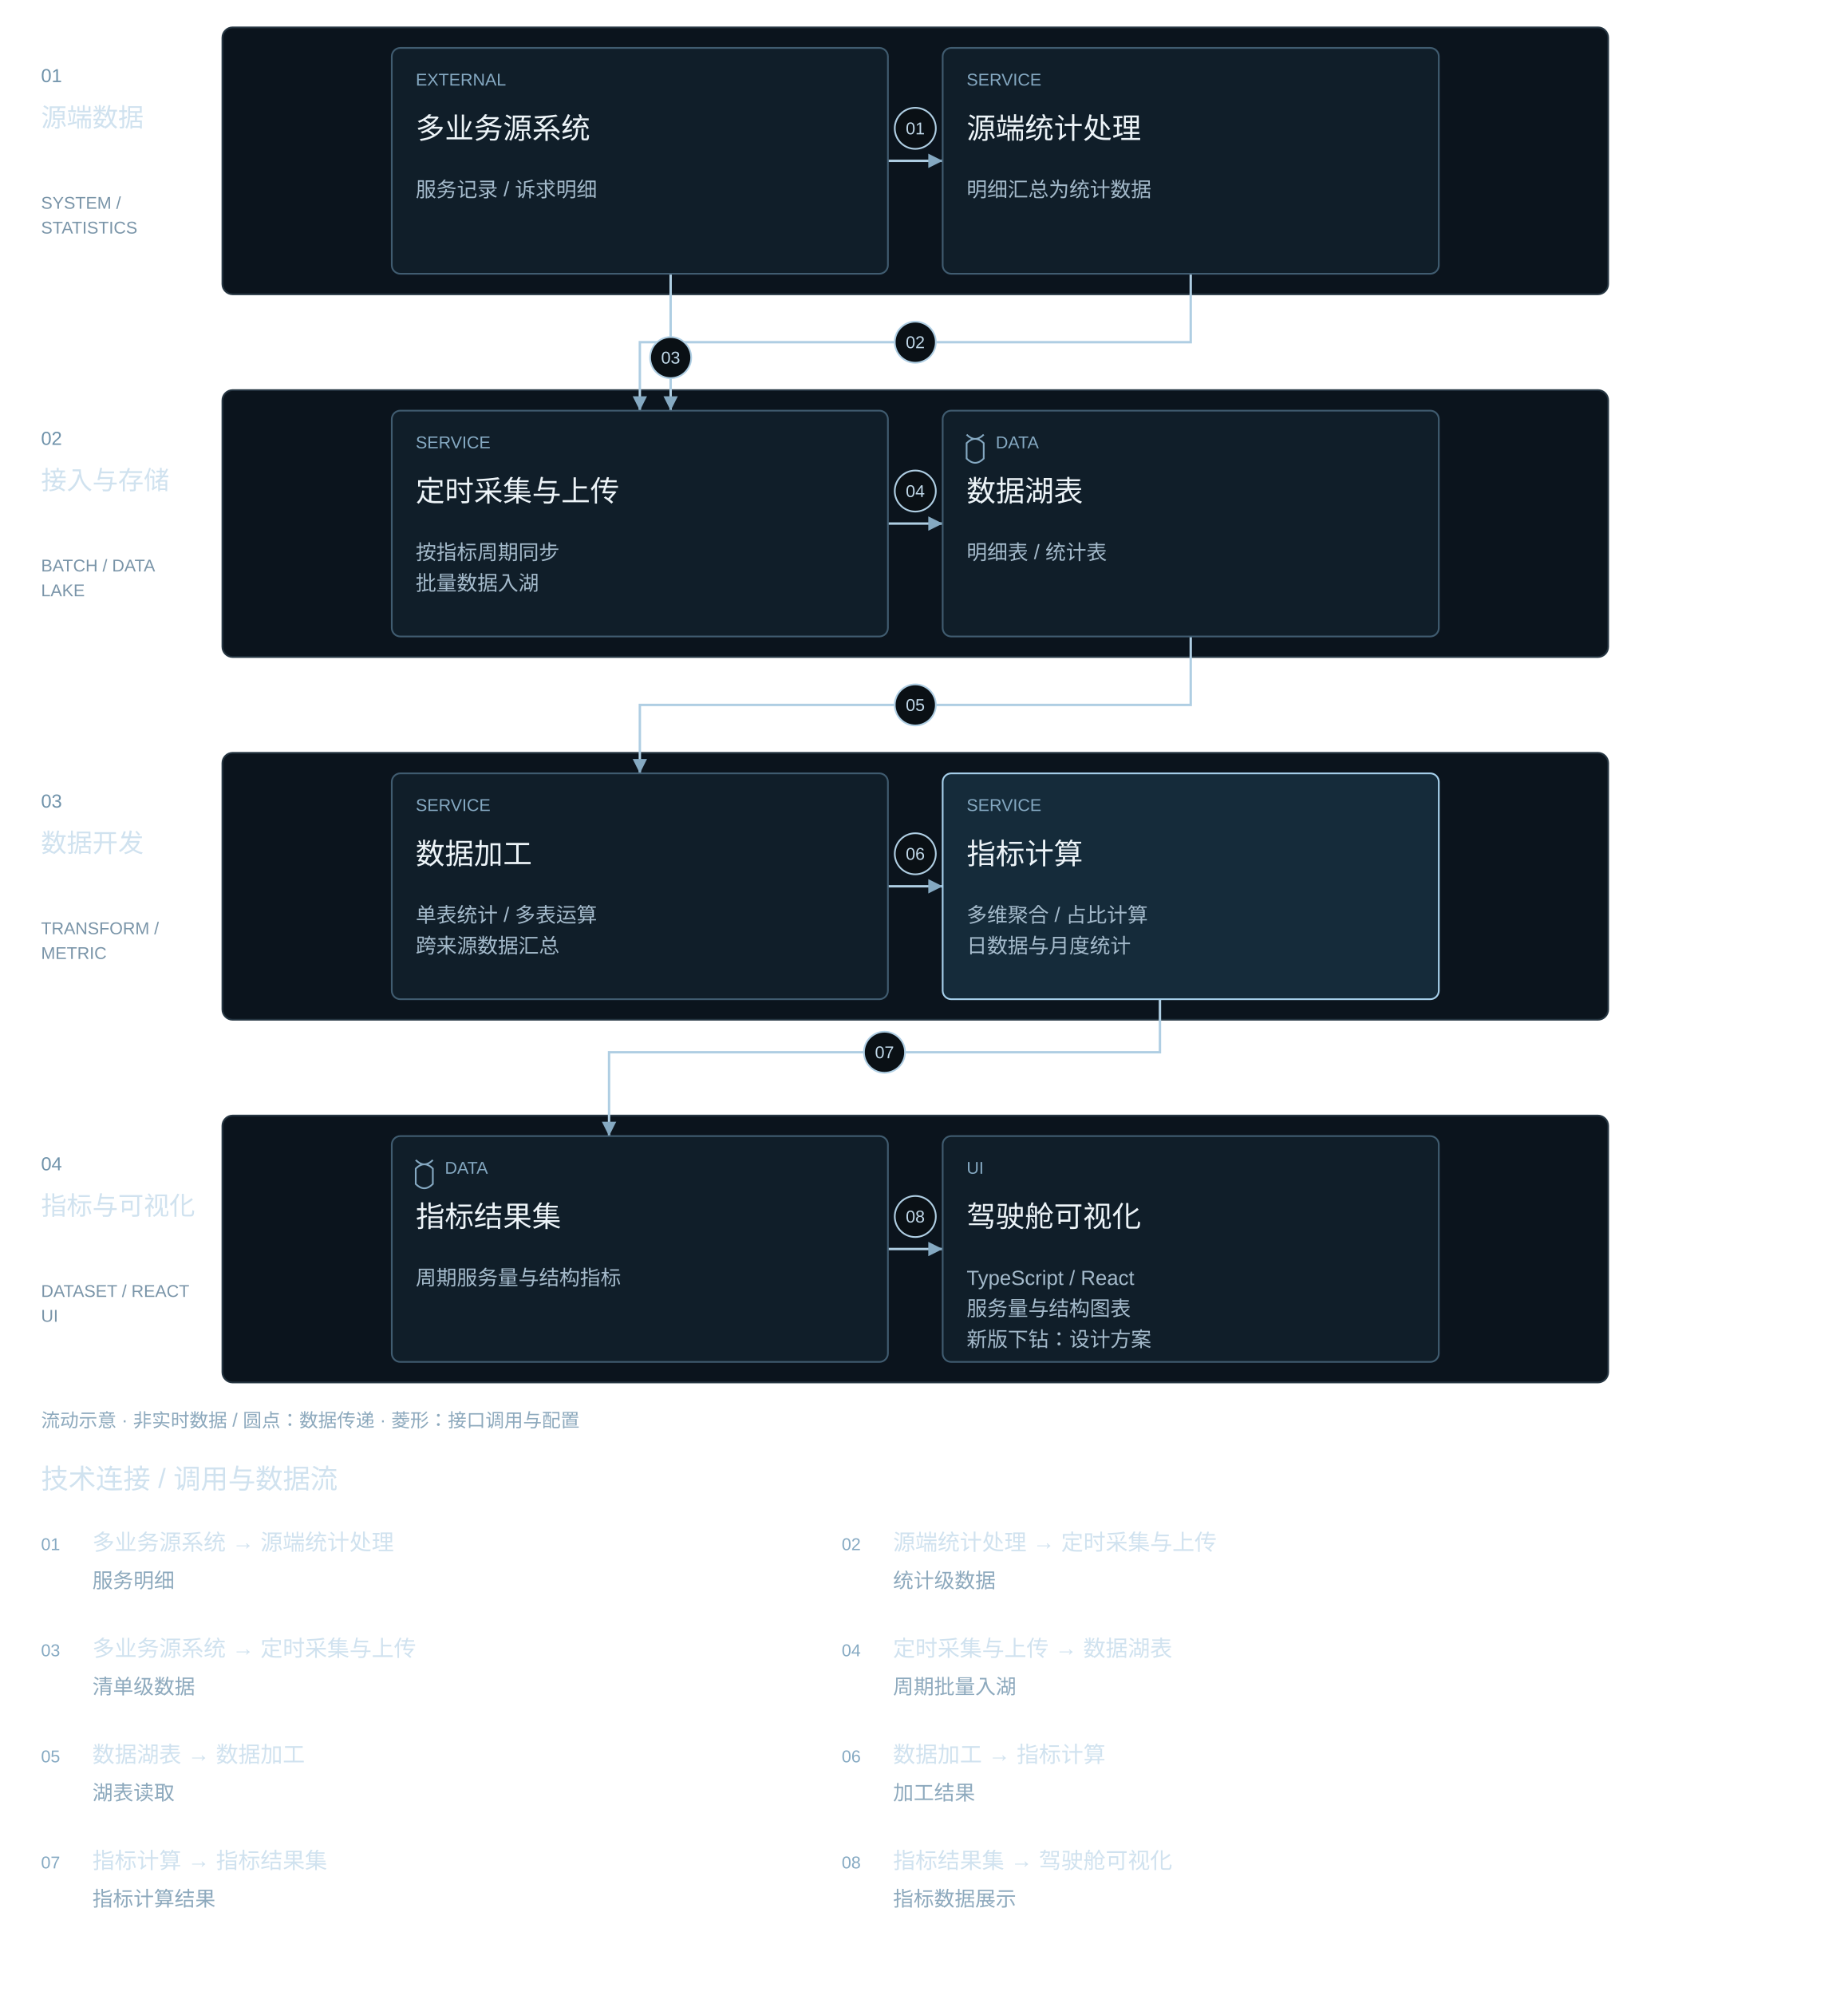
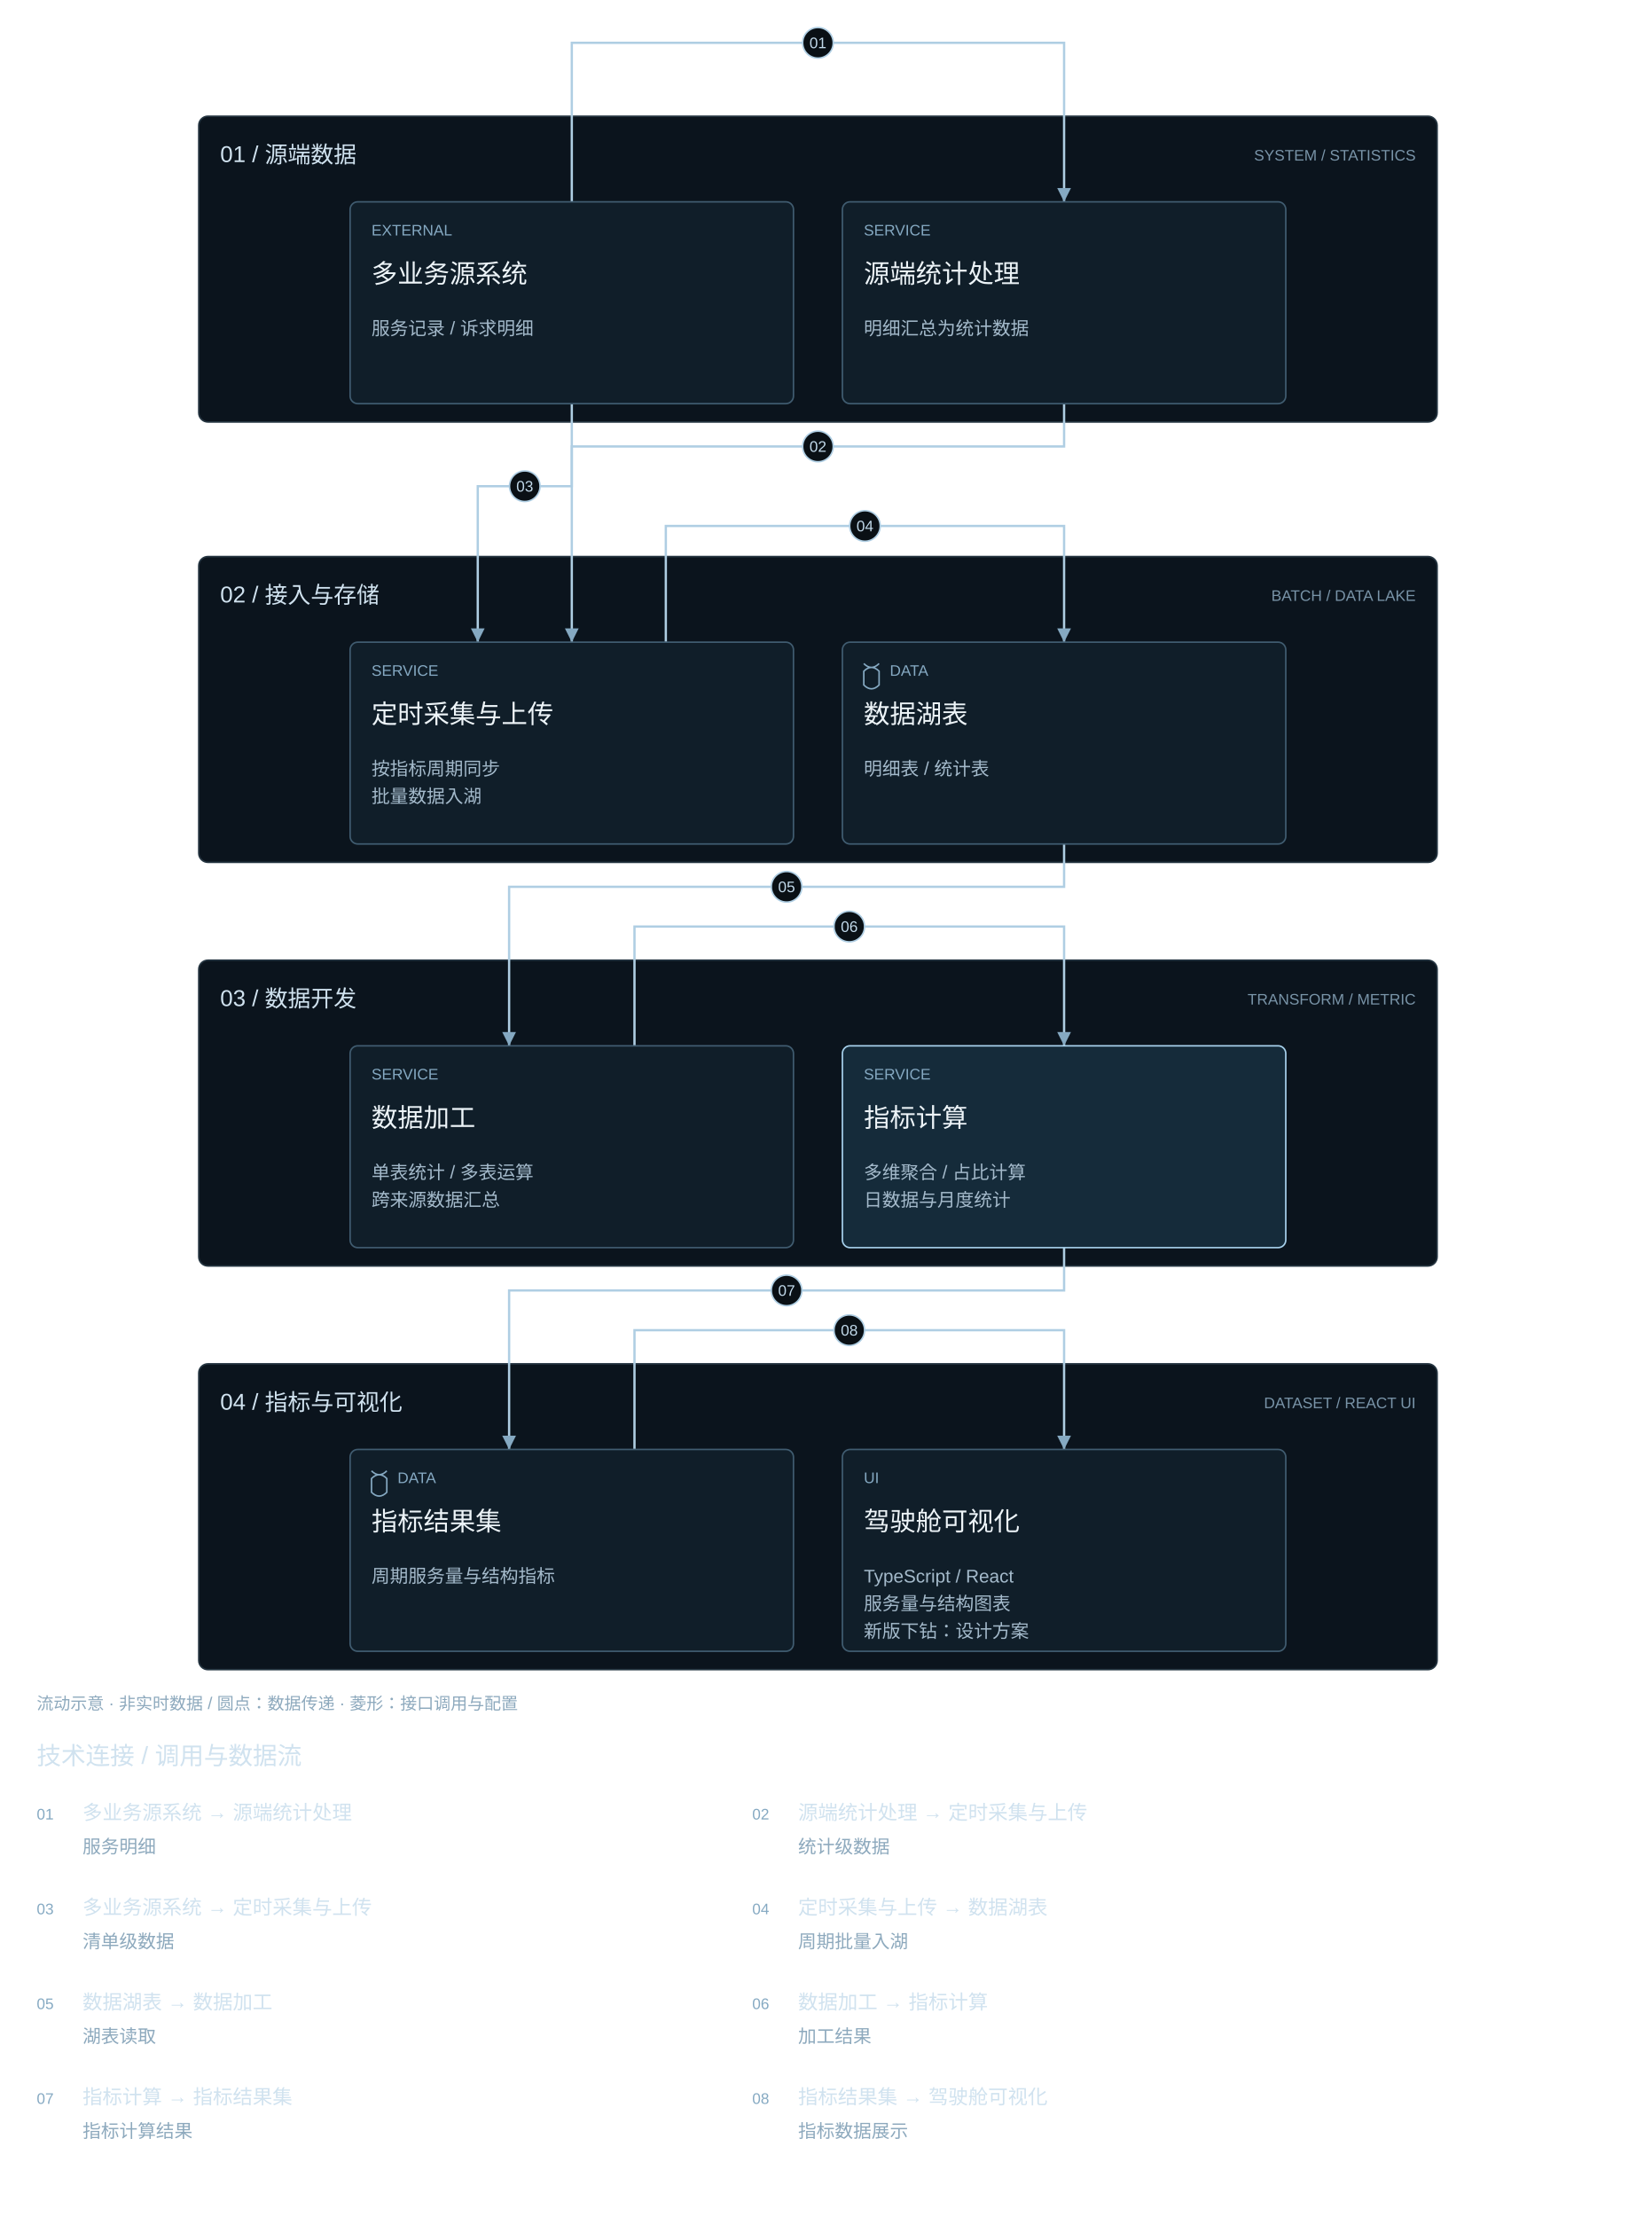
- <svg xmlns="http://www.w3.org/2000/svg" viewBox="0 0 1080 1166" role="img" aria-labelledby="title-in-process-quality-control" aria-describedby="desc-in-process-quality-control" style="font-family:Arial,'PingFang SC','Microsoft YaHei',sans-serif;background:#0a1015">
+ <svg xmlns="http://www.w3.org/2000/svg" viewBox="0 0 1080 1450" role="img" aria-labelledby="title-in-process-quality-control" aria-describedby="desc-in-process-quality-control" style="font-family:Arial,'PingFang SC','Microsoft YaHei',sans-serif;background:#0a1015">
  <style>.architecture-packet{pointer-events:none}svg[data-motion="paused"] .architecture-packet{visibility:hidden}@media(prefers-reduced-motion:reduce){.architecture-packet{display:none}}</style>
  <defs>
    <marker id="arrow-in-process-quality-control" viewBox="0 0 10 10" refX="10" refY="5" markerWidth="6" markerHeight="6" orient="auto-start-reverse">
      <path d="M0 0 L10 5 L0 10" fill="#85a9c2" />
    </marker>
  </defs>
  <g data-layer="sources">
-     <rect x="130" y="16" width="810" height="156" rx="6" fill="#0b141d" stroke="#253541" />
-     <text x="24" y="48" fill="#6f92aa" font-size="11" text-anchor="start">
-       <tspan x="24" dy="0">01</tspan>
-     </text>
-     <text x="24" y="74" fill="#d0e2ef" font-size="15" text-anchor="start">
-       <tspan x="24" dy="0">源端数据</tspan>
-     </text>
-     <text x="24" y="122" fill="#7994a8" font-size="10" text-anchor="start">
-       <tspan x="24" dy="0">SYSTEM /</tspan>
-       <tspan x="24" dy="14.5">STATISTICS</tspan>
+     <rect x="130" y="76" width="810" height="200" rx="6" fill="#0b141d" stroke="#253541" />
+     <text x="144" y="106" fill="#d0e2ef" font-size="15" text-anchor="start">
+       <tspan x="144" dy="0">01 / 源端数据</tspan>
+     </text>
+     <text x="926" y="105" fill="#7994a8" font-size="10" text-anchor="end">
+       <tspan x="926" dy="0">SYSTEM / STATISTICS</tspan>
    </text>
  </g>
  <g data-layer="ingestion">
-     <rect x="130" y="228" width="810" height="156" rx="6" fill="#0b141d" stroke="#253541" />
-     <text x="24" y="260" fill="#6f92aa" font-size="11" text-anchor="start">
-       <tspan x="24" dy="0">02</tspan>
-     </text>
-     <text x="24" y="286" fill="#d0e2ef" font-size="15" text-anchor="start">
-       <tspan x="24" dy="0">接入与存储</tspan>
-     </text>
-     <text x="24" y="334" fill="#7994a8" font-size="10" text-anchor="start">
-       <tspan x="24" dy="0">BATCH / DATA</tspan>
-       <tspan x="24" dy="14.5">LAKE</tspan>
+     <rect x="130" y="364" width="810" height="200" rx="6" fill="#0b141d" stroke="#253541" />
+     <text x="144" y="394" fill="#d0e2ef" font-size="15" text-anchor="start">
+       <tspan x="144" dy="0">02 / 接入与存储</tspan>
+     </text>
+     <text x="926" y="393" fill="#7994a8" font-size="10" text-anchor="end">
+       <tspan x="926" dy="0">BATCH / DATA LAKE</tspan>
    </text>
  </g>
  <g data-layer="compute">
-     <rect x="130" y="440" width="810" height="156" rx="6" fill="#0b141d" stroke="#253541" />
-     <text x="24" y="472" fill="#6f92aa" font-size="11" text-anchor="start">
-       <tspan x="24" dy="0">03</tspan>
-     </text>
-     <text x="24" y="498" fill="#d0e2ef" font-size="15" text-anchor="start">
-       <tspan x="24" dy="0">数据开发</tspan>
-     </text>
-     <text x="24" y="546" fill="#7994a8" font-size="10" text-anchor="start">
-       <tspan x="24" dy="0">TRANSFORM /</tspan>
-       <tspan x="24" dy="14.5">METRIC</tspan>
+     <rect x="130" y="628" width="810" height="200" rx="6" fill="#0b141d" stroke="#253541" />
+     <text x="144" y="658" fill="#d0e2ef" font-size="15" text-anchor="start">
+       <tspan x="144" dy="0">03 / 数据开发</tspan>
+     </text>
+     <text x="926" y="657" fill="#7994a8" font-size="10" text-anchor="end">
+       <tspan x="926" dy="0">TRANSFORM / METRIC</tspan>
    </text>
  </g>
  <g data-layer="output">
-     <rect x="130" y="652" width="810" height="156" rx="6" fill="#0b141d" stroke="#253541" />
-     <text x="24" y="684" fill="#6f92aa" font-size="11" text-anchor="start">
-       <tspan x="24" dy="0">04</tspan>
-     </text>
-     <text x="24" y="710" fill="#d0e2ef" font-size="15" text-anchor="start">
-       <tspan x="24" dy="0">指标与可视化</tspan>
-     </text>
-     <text x="24" y="758" fill="#7994a8" font-size="10" text-anchor="start">
-       <tspan x="24" dy="0">DATASET / REACT</tspan>
-       <tspan x="24" dy="14.5">UI</tspan>
+     <rect x="130" y="892" width="810" height="200" rx="6" fill="#0b141d" stroke="#253541" />
+     <text x="144" y="922" fill="#d0e2ef" font-size="15" text-anchor="start">
+       <tspan x="144" dy="0">04 / 指标与可视化</tspan>
+     </text>
+     <text x="926" y="921" fill="#7994a8" font-size="10" text-anchor="end">
+       <tspan x="926" dy="0">DATASET / REACT UI</tspan>
    </text>
  </g>
  <g data-edge="01" data-kind="flow">
-     <path class="architecture-route" d="M519 94 H551" fill="none" stroke="#afcee3" stroke-width="1.4" marker-end="url(#arrow-in-process-quality-control)" />
-     <g class="architecture-packet packet-flow" data-direction="forward" aria-hidden="true" opacity="0">
-       <circle r="9" fill="#d3f1ff" opacity=".12" />
-       <circle r="5.5" fill="#d3f1ff" opacity=".18" />
-       <circle r="3.3" fill="#d3f1ff" />
-       <animateMotion path="M519 94 H551" keyPoints="0;1;1" keyTimes="0;.82;1" calcMode="linear" dur="2.55s" begin="-0.00s" repeatCount="indefinite" />
-       <animate attributeName="opacity" values="0;1;1;0;0" keyTimes="0;.035;.76;.82;1" calcMode="linear" dur="2.55s" begin="-0.00s" repeatCount="indefinite" />
-     </g>
-     <circle cx="535" cy="75" r="12" fill="#0a1015" stroke="#afcee3" />
-     <text x="535" y="78.5" fill="#c1d9ea" font-size="10" text-anchor="middle">
+     <path class="architecture-route" d="M374 132 V28 H696 V132" fill="none" stroke="#afcee3" stroke-width="1.5" marker-end="url(#arrow-in-process-quality-control)" />
+     <g class="architecture-packet packet-flow" data-direction="forward" data-distance="530" data-speed="100" aria-hidden="true" opacity="0">
+       <circle r="7" fill="#d3f1ff" opacity=".1" />
+       <circle r="4.5" fill="#d3f1ff" opacity=".16" />
+       <circle r="3" fill="#d3f1ff" />
+       <animateMotion path="M374 132 V28 H696 V132" keyPoints="0;1" keyTimes="0;1" calcMode="linear" dur="5.3s" begin="-0s" repeatCount="indefinite" />
+       <animate attributeName="opacity" values="0;1;1;0" keyTimes="0;.03;.97;1" calcMode="linear" dur="5.3s" begin="-0s" repeatCount="indefinite" />
+     </g>
+     <circle cx="535" cy="28" r="10" fill="#0a1015" stroke="#afcee3" />
+     <text x="535" y="31.5" fill="#c1d9ea" font-size="10" text-anchor="middle">
      <tspan x="535" dy="0">01</tspan>
    </text>
  </g>
  <g data-edge="02" data-kind="flow">
-     <path class="architecture-route" d="M696 160 V200 H374 V240" fill="none" stroke="#afcee3" stroke-width="1.4" marker-end="url(#arrow-in-process-quality-control)" />
-     <g class="architecture-packet packet-flow" data-direction="forward" aria-hidden="true" opacity="0">
-       <circle r="9" fill="#d3f1ff" opacity=".12" />
-       <circle r="5.5" fill="#d3f1ff" opacity=".18" />
-       <circle r="3.3" fill="#d3f1ff" />
-       <animateMotion path="M696 160 V200 H374 V240" keyPoints="0;1;1" keyTimes="0;.82;1" calcMode="linear" dur="3.87s" begin="-0.43s" repeatCount="indefinite" />
-       <animate attributeName="opacity" values="0;1;1;0;0" keyTimes="0;.035;.76;.82;1" calcMode="linear" dur="3.87s" begin="-0.43s" repeatCount="indefinite" />
-     </g>
-     <circle cx="535" cy="200" r="12" fill="#0a1015" stroke="#afcee3" />
-     <text x="535" y="203.5" fill="#c1d9ea" font-size="10" text-anchor="middle">
+     <path class="architecture-route" d="M696 264 V292 H374 V420" fill="none" stroke="#afcee3" stroke-width="1.5" marker-end="url(#arrow-in-process-quality-control)" />
+     <g class="architecture-packet packet-flow" data-direction="forward" data-distance="478" data-speed="100" aria-hidden="true" opacity="0">
+       <circle r="7" fill="#d3f1ff" opacity=".1" />
+       <circle r="4.5" fill="#d3f1ff" opacity=".16" />
+       <circle r="3" fill="#d3f1ff" />
+       <animateMotion path="M696 264 V292 H374 V420" keyPoints="0;1" keyTimes="0;1" calcMode="linear" dur="4.78s" begin="-1.826s" repeatCount="indefinite" />
+       <animate attributeName="opacity" values="0;1;1;0" keyTimes="0;.03;.97;1" calcMode="linear" dur="4.78s" begin="-1.826s" repeatCount="indefinite" />
+     </g>
+     <circle cx="535" cy="292" r="10" fill="#0a1015" stroke="#afcee3" />
+     <text x="535" y="295.5" fill="#c1d9ea" font-size="10" text-anchor="middle">
      <tspan x="535" dy="0">02</tspan>
    </text>
  </g>
  <g data-edge="03" data-kind="flow">
-     <path class="architecture-route" d="M392 160 V209 H392 V240" fill="none" stroke="#afcee3" stroke-width="1.4" marker-end="url(#arrow-in-process-quality-control)" />
-     <g class="architecture-packet packet-flow" data-direction="forward" aria-hidden="true" opacity="0">
-       <circle r="9" fill="#d3f1ff" opacity=".12" />
-       <circle r="5.5" fill="#d3f1ff" opacity=".18" />
-       <circle r="3.3" fill="#d3f1ff" />
-       <animateMotion path="M392 160 V209 H392 V240" keyPoints="0;1;1" keyTimes="0;.82;1" calcMode="linear" dur="2.55s" begin="-0.86s" repeatCount="indefinite" />
-       <animate attributeName="opacity" values="0;1;1;0;0" keyTimes="0;.035;.76;.82;1" calcMode="linear" dur="2.55s" begin="-0.86s" repeatCount="indefinite" />
-     </g>
-     <circle cx="392" cy="209" r="12" fill="#0a1015" stroke="#afcee3" />
-     <text x="392" y="212.5" fill="#c1d9ea" font-size="10" text-anchor="middle">
-       <tspan x="392" dy="0">03</tspan>
+     <path class="architecture-route" d="M374 264 V318 H312.5 V420" fill="none" stroke="#afcee3" stroke-width="1.5" marker-end="url(#arrow-in-process-quality-control)" />
+     <g class="architecture-packet packet-flow" data-direction="forward" data-distance="217.5" data-speed="100" aria-hidden="true" opacity="0">
+       <circle r="7" fill="#d3f1ff" opacity=".1" />
+       <circle r="4.5" fill="#d3f1ff" opacity=".16" />
+       <circle r="3" fill="#d3f1ff" />
+       <animateMotion path="M374 264 V318 H312.5 V420" keyPoints="0;1" keyTimes="0;1" calcMode="linear" dur="2.175s" begin="-1.662s" repeatCount="indefinite" />
+       <animate attributeName="opacity" values="0;1;1;0" keyTimes="0;.03;.97;1" calcMode="linear" dur="2.175s" begin="-1.662s" repeatCount="indefinite" />
+     </g>
+     <circle cx="343.25" cy="318" r="10" fill="#0a1015" stroke="#afcee3" />
+     <text x="343.25" y="321.5" fill="#c1d9ea" font-size="10" text-anchor="middle">
+       <tspan x="343.25" dy="0">03</tspan>
    </text>
  </g>
  <g data-edge="04" data-kind="flow">
-     <path class="architecture-route" d="M519 306 H551" fill="none" stroke="#afcee3" stroke-width="1.4" marker-end="url(#arrow-in-process-quality-control)" />
-     <g class="architecture-packet packet-flow" data-direction="forward" aria-hidden="true" opacity="0">
-       <circle r="9" fill="#d3f1ff" opacity=".12" />
-       <circle r="5.5" fill="#d3f1ff" opacity=".18" />
-       <circle r="3.3" fill="#d3f1ff" />
-       <animateMotion path="M519 306 H551" keyPoints="0;1;1" keyTimes="0;.82;1" calcMode="linear" dur="2.55s" begin="-1.29s" repeatCount="indefinite" />
-       <animate attributeName="opacity" values="0;1;1;0;0" keyTimes="0;.035;.76;.82;1" calcMode="linear" dur="2.55s" begin="-1.29s" repeatCount="indefinite" />
-     </g>
-     <circle cx="535" cy="287" r="12" fill="#0a1015" stroke="#afcee3" />
-     <text x="535" y="290.5" fill="#c1d9ea" font-size="10" text-anchor="middle">
-       <tspan x="535" dy="0">04</tspan>
+     <path class="architecture-route" d="M435.5 420 V344 H696 V420" fill="none" stroke="#afcee3" stroke-width="1.5" marker-end="url(#arrow-in-process-quality-control)" />
+     <g class="architecture-packet packet-flow" data-direction="forward" data-distance="412.5" data-speed="100" aria-hidden="true" opacity="0">
+       <circle r="7" fill="#d3f1ff" opacity=".1" />
+       <circle r="4.5" fill="#d3f1ff" opacity=".16" />
+       <circle r="3" fill="#d3f1ff" />
+       <animateMotion path="M435.5 420 V344 H696 V420" keyPoints="0;1" keyTimes="0;1" calcMode="linear" dur="4.125s" begin="-0.602s" repeatCount="indefinite" />
+       <animate attributeName="opacity" values="0;1;1;0" keyTimes="0;.03;.97;1" calcMode="linear" dur="4.125s" begin="-0.602s" repeatCount="indefinite" />
+     </g>
+     <circle cx="565.75" cy="344" r="10" fill="#0a1015" stroke="#afcee3" />
+     <text x="565.75" y="347.5" fill="#c1d9ea" font-size="10" text-anchor="middle">
+       <tspan x="565.75" dy="0">04</tspan>
    </text>
  </g>
  <g data-edge="05" data-kind="flow">
-     <path class="architecture-route" d="M696 372 V412 H374 V452" fill="none" stroke="#afcee3" stroke-width="1.4" marker-end="url(#arrow-in-process-quality-control)" />
-     <g class="architecture-packet packet-flow" data-direction="forward" aria-hidden="true" opacity="0">
-       <circle r="9" fill="#d3f1ff" opacity=".12" />
-       <circle r="5.5" fill="#d3f1ff" opacity=".18" />
-       <circle r="3.3" fill="#d3f1ff" />
-       <animateMotion path="M696 372 V412 H374 V452" keyPoints="0;1;1" keyTimes="0;.82;1" calcMode="linear" dur="3.87s" begin="-1.72s" repeatCount="indefinite" />
-       <animate attributeName="opacity" values="0;1;1;0;0" keyTimes="0;.035;.76;.82;1" calcMode="linear" dur="3.87s" begin="-1.72s" repeatCount="indefinite" />
-     </g>
-     <circle cx="535" cy="412" r="12" fill="#0a1015" stroke="#afcee3" />
-     <text x="535" y="415.5" fill="#c1d9ea" font-size="10" text-anchor="middle">
-       <tspan x="535" dy="0">05</tspan>
+     <path class="architecture-route" d="M696 552 V580 H333 V684" fill="none" stroke="#afcee3" stroke-width="1.5" marker-end="url(#arrow-in-process-quality-control)" />
+     <g class="architecture-packet packet-flow" data-direction="forward" data-distance="495" data-speed="100" aria-hidden="true" opacity="0">
+       <circle r="7" fill="#d3f1ff" opacity=".1" />
+       <circle r="4.5" fill="#d3f1ff" opacity=".16" />
+       <circle r="3" fill="#d3f1ff" />
+       <animateMotion path="M696 552 V580 H333 V684" keyPoints="0;1" keyTimes="0;1" calcMode="linear" dur="4.95s" begin="-2.613s" repeatCount="indefinite" />
+       <animate attributeName="opacity" values="0;1;1;0" keyTimes="0;.03;.97;1" calcMode="linear" dur="4.95s" begin="-2.613s" repeatCount="indefinite" />
+     </g>
+     <circle cx="514.5" cy="580" r="10" fill="#0a1015" stroke="#afcee3" />
+     <text x="514.5" y="583.5" fill="#c1d9ea" font-size="10" text-anchor="middle">
+       <tspan x="514.5" dy="0">05</tspan>
    </text>
  </g>
  <g data-edge="06" data-kind="flow">
-     <path class="architecture-route" d="M519 518 H551" fill="none" stroke="#afcee3" stroke-width="1.4" marker-end="url(#arrow-in-process-quality-control)" />
-     <g class="architecture-packet packet-flow" data-direction="forward" aria-hidden="true" opacity="0">
-       <circle r="9" fill="#d3f1ff" opacity=".12" />
-       <circle r="5.5" fill="#d3f1ff" opacity=".18" />
-       <circle r="3.3" fill="#d3f1ff" />
-       <animateMotion path="M519 518 H551" keyPoints="0;1;1" keyTimes="0;.82;1" calcMode="linear" dur="2.55s" begin="-2.15s" repeatCount="indefinite" />
-       <animate attributeName="opacity" values="0;1;1;0;0" keyTimes="0;.035;.76;.82;1" calcMode="linear" dur="2.55s" begin="-2.15s" repeatCount="indefinite" />
-     </g>
-     <circle cx="535" cy="499" r="12" fill="#0a1015" stroke="#afcee3" />
-     <text x="535" y="502.5" fill="#c1d9ea" font-size="10" text-anchor="middle">
-       <tspan x="535" dy="0">06</tspan>
+     <path class="architecture-route" d="M415 684 V606 H696 V684" fill="none" stroke="#afcee3" stroke-width="1.5" marker-end="url(#arrow-in-process-quality-control)" />
+     <g class="architecture-packet packet-flow" data-direction="forward" data-distance="437" data-speed="100" aria-hidden="true" opacity="0">
+       <circle r="7" fill="#d3f1ff" opacity=".1" />
+       <circle r="4.5" fill="#d3f1ff" opacity=".16" />
+       <circle r="3" fill="#d3f1ff" />
+       <animateMotion path="M415 684 V606 H696 V684" keyPoints="0;1" keyTimes="0;1" calcMode="linear" dur="4.37s" begin="-3.976s" repeatCount="indefinite" />
+       <animate attributeName="opacity" values="0;1;1;0" keyTimes="0;.03;.97;1" calcMode="linear" dur="4.37s" begin="-3.976s" repeatCount="indefinite" />
+     </g>
+     <circle cx="555.5" cy="606" r="10" fill="#0a1015" stroke="#afcee3" />
+     <text x="555.5" y="609.5" fill="#c1d9ea" font-size="10" text-anchor="middle">
+       <tspan x="555.5" dy="0">06</tspan>
    </text>
  </g>
  <g data-edge="07" data-kind="flow">
-     <path class="architecture-route" d="M678 584 V615 H356 V664" fill="none" stroke="#afcee3" stroke-width="1.4" marker-end="url(#arrow-in-process-quality-control)" />
-     <g class="architecture-packet packet-flow" data-direction="forward" aria-hidden="true" opacity="0">
-       <circle r="9" fill="#d3f1ff" opacity=".12" />
-       <circle r="5.5" fill="#d3f1ff" opacity=".18" />
-       <circle r="3.3" fill="#d3f1ff" />
-       <animateMotion path="M678 584 V615 H356 V664" keyPoints="0;1;1" keyTimes="0;.82;1" calcMode="linear" dur="3.87s" begin="-2.58s" repeatCount="indefinite" />
-       <animate attributeName="opacity" values="0;1;1;0;0" keyTimes="0;.035;.76;.82;1" calcMode="linear" dur="3.87s" begin="-2.58s" repeatCount="indefinite" />
-     </g>
-     <circle cx="517" cy="615" r="12" fill="#0a1015" stroke="#afcee3" />
-     <text x="517" y="618.5" fill="#c1d9ea" font-size="10" text-anchor="middle">
-       <tspan x="517" dy="0">07</tspan>
+     <path class="architecture-route" d="M696 816 V844 H333 V948" fill="none" stroke="#afcee3" stroke-width="1.5" marker-end="url(#arrow-in-process-quality-control)" />
+     <g class="architecture-packet packet-flow" data-direction="forward" data-distance="495" data-speed="100" aria-hidden="true" opacity="0">
+       <circle r="7" fill="#d3f1ff" opacity=".1" />
+       <circle r="4.5" fill="#d3f1ff" opacity=".16" />
+       <circle r="3" fill="#d3f1ff" />
+       <animateMotion path="M696 816 V844 H333 V948" keyPoints="0;1" keyTimes="0;1" calcMode="linear" dur="4.95s" begin="-1.444s" repeatCount="indefinite" />
+       <animate attributeName="opacity" values="0;1;1;0" keyTimes="0;.03;.97;1" calcMode="linear" dur="4.95s" begin="-1.444s" repeatCount="indefinite" />
+     </g>
+     <circle cx="514.5" cy="844" r="10" fill="#0a1015" stroke="#afcee3" />
+     <text x="514.5" y="847.5" fill="#c1d9ea" font-size="10" text-anchor="middle">
+       <tspan x="514.5" dy="0">07</tspan>
    </text>
  </g>
  <g data-edge="08" data-kind="flow">
-     <path class="architecture-route" d="M519 730 H551" fill="none" stroke="#afcee3" stroke-width="1.4" marker-end="url(#arrow-in-process-quality-control)" />
-     <g class="architecture-packet packet-flow" data-direction="forward" aria-hidden="true" opacity="0">
-       <circle r="9" fill="#d3f1ff" opacity=".12" />
-       <circle r="5.5" fill="#d3f1ff" opacity=".18" />
-       <circle r="3.3" fill="#d3f1ff" />
-       <animateMotion path="M519 730 H551" keyPoints="0;1;1" keyTimes="0;.82;1" calcMode="linear" dur="2.55s" begin="-0.46s" repeatCount="indefinite" />
-       <animate attributeName="opacity" values="0;1;1;0;0" keyTimes="0;.035;.76;.82;1" calcMode="linear" dur="2.55s" begin="-0.46s" repeatCount="indefinite" />
-     </g>
-     <circle cx="535" cy="711" r="12" fill="#0a1015" stroke="#afcee3" />
-     <text x="535" y="714.5" fill="#c1d9ea" font-size="10" text-anchor="middle">
-       <tspan x="535" dy="0">08</tspan>
+     <path class="architecture-route" d="M415 948 V870 H696 V948" fill="none" stroke="#afcee3" stroke-width="1.5" marker-end="url(#arrow-in-process-quality-control)" />
+     <g class="architecture-packet packet-flow" data-direction="forward" data-distance="437" data-speed="100" aria-hidden="true" opacity="0">
+       <circle r="7" fill="#d3f1ff" opacity=".1" />
+       <circle r="4.5" fill="#d3f1ff" opacity=".16" />
+       <circle r="3" fill="#d3f1ff" />
+       <animateMotion path="M415 948 V870 H696 V948" keyPoints="0;1" keyTimes="0;1" calcMode="linear" dur="4.37s" begin="-2.944s" repeatCount="indefinite" />
+       <animate attributeName="opacity" values="0;1;1;0" keyTimes="0;.03;.97;1" calcMode="linear" dur="4.37s" begin="-2.944s" repeatCount="indefinite" />
+     </g>
+     <circle cx="555.5" cy="870" r="10" fill="#0a1015" stroke="#afcee3" />
+     <text x="555.5" y="873.5" fill="#c1d9ea" font-size="10" text-anchor="middle">
+       <tspan x="555.5" dy="0">08</tspan>
    </text>
  </g>
  <g data-node="sources">
-     <rect x="229" y="28" width="290" height="132" rx="5" fill="#101e29" stroke="#405c70" />
-     <text x="243" y="50" fill="#85a9c2" font-size="10" text-anchor="start">
+     <rect x="229" y="132" width="290" height="132" rx="5" fill="#101e29" stroke="#405c70" />
+     <text x="243" y="154" fill="#85a9c2" font-size="10" text-anchor="start">
      <tspan x="243" dy="0">EXTERNAL</tspan>
    </text>
-     <text x="243" y="81" fill="#edf4f8" font-size="17" text-anchor="start">
+     <text x="243" y="185" fill="#edf4f8" font-size="17" text-anchor="start">
      <tspan x="243" dy="0">多业务源系统</tspan>
    </text>
-     <text x="243" y="115" fill="#a4bacb" font-size="12" text-anchor="start">
+     <text x="243" y="219" fill="#a4bacb" font-size="12" text-anchor="start">
      <tspan x="243" dy="0">服务记录 / 诉求明细</tspan>
    </text>
  </g>
  <g data-node="statistics">
-     <rect x="551" y="28" width="290" height="132" rx="5" fill="#101e29" stroke="#405c70" />
-     <text x="565" y="50" fill="#85a9c2" font-size="10" text-anchor="start">
+     <rect x="551" y="132" width="290" height="132" rx="5" fill="#101e29" stroke="#405c70" />
+     <text x="565" y="154" fill="#85a9c2" font-size="10" text-anchor="start">
      <tspan x="565" dy="0">SERVICE</tspan>
    </text>
-     <text x="565" y="81" fill="#edf4f8" font-size="17" text-anchor="start">
+     <text x="565" y="185" fill="#edf4f8" font-size="17" text-anchor="start">
      <tspan x="565" dy="0">源端统计处理</tspan>
    </text>
-     <text x="565" y="115" fill="#a4bacb" font-size="12" text-anchor="start">
+     <text x="565" y="219" fill="#a4bacb" font-size="12" text-anchor="start">
      <tspan x="565" dy="0">明细汇总为统计数据</tspan>
    </text>
  </g>
  <g data-node="batch">
-     <rect x="229" y="240" width="290" height="132" rx="5" fill="#101e29" stroke="#405c70" />
-     <text x="243" y="262" fill="#85a9c2" font-size="10" text-anchor="start">
+     <rect x="229" y="420" width="290" height="132" rx="5" fill="#101e29" stroke="#405c70" />
+     <text x="243" y="442" fill="#85a9c2" font-size="10" text-anchor="start">
      <tspan x="243" dy="0">SERVICE</tspan>
    </text>
-     <text x="243" y="293" fill="#edf4f8" font-size="17" text-anchor="start">
+     <text x="243" y="473" fill="#edf4f8" font-size="17" text-anchor="start">
      <tspan x="243" dy="0">定时采集与上传</tspan>
    </text>
-     <text x="243" y="327" fill="#a4bacb" font-size="12" text-anchor="start">
+     <text x="243" y="507" fill="#a4bacb" font-size="12" text-anchor="start">
      <tspan x="243" dy="0">按指标周期同步</tspan>
      <tspan x="243" dy="18">批量数据入湖</tspan>
    </text>
  </g>
  <g data-node="lake">
-     <rect x="551" y="240" width="290" height="132" rx="5" fill="#101e29" stroke="#405c70" />
-     <path d="M565 259 q5 -5 10 0 v9 q-5 5 -10 0 z m0 -5 q5 5 10 0" fill="none" stroke="#85a9c2" />
-     <text x="582" y="262" fill="#85a9c2" font-size="10" text-anchor="start">
+     <rect x="551" y="420" width="290" height="132" rx="5" fill="#101e29" stroke="#405c70" />
+     <path d="M565 439 q5 -5 10 0 v9 q-5 5 -10 0 z m0 -5 q5 5 10 0" fill="none" stroke="#85a9c2" />
+     <text x="582" y="442" fill="#85a9c2" font-size="10" text-anchor="start">
      <tspan x="582" dy="0">DATA</tspan>
    </text>
-     <text x="565" y="293" fill="#edf4f8" font-size="17" text-anchor="start">
+     <text x="565" y="473" fill="#edf4f8" font-size="17" text-anchor="start">
      <tspan x="565" dy="0">数据湖表</tspan>
    </text>
-     <text x="565" y="327" fill="#a4bacb" font-size="12" text-anchor="start">
+     <text x="565" y="507" fill="#a4bacb" font-size="12" text-anchor="start">
      <tspan x="565" dy="0">明细表 / 统计表</tspan>
    </text>
  </g>
  <g data-node="transform">
-     <rect x="229" y="452" width="290" height="132" rx="5" fill="#101e29" stroke="#405c70" />
-     <text x="243" y="474" fill="#85a9c2" font-size="10" text-anchor="start">
+     <rect x="229" y="684" width="290" height="132" rx="5" fill="#101e29" stroke="#405c70" />
+     <text x="243" y="706" fill="#85a9c2" font-size="10" text-anchor="start">
      <tspan x="243" dy="0">SERVICE</tspan>
    </text>
-     <text x="243" y="505" fill="#edf4f8" font-size="17" text-anchor="start">
+     <text x="243" y="737" fill="#edf4f8" font-size="17" text-anchor="start">
      <tspan x="243" dy="0">数据加工</tspan>
    </text>
-     <text x="243" y="539" fill="#a4bacb" font-size="12" text-anchor="start">
+     <text x="243" y="771" fill="#a4bacb" font-size="12" text-anchor="start">
      <tspan x="243" dy="0">单表统计 / 多表运算</tspan>
      <tspan x="243" dy="18">跨来源数据汇总</tspan>
    </text>
  </g>
  <g data-node="compute">
-     <rect x="551" y="452" width="290" height="132" rx="5" fill="#152b3a" stroke="#a6d0eb" />
-     <text x="565" y="474" fill="#85a9c2" font-size="10" text-anchor="start">
+     <rect x="551" y="684" width="290" height="132" rx="5" fill="#152b3a" stroke="#a6d0eb" />
+     <text x="565" y="706" fill="#85a9c2" font-size="10" text-anchor="start">
      <tspan x="565" dy="0">SERVICE</tspan>
    </text>
-     <text x="565" y="505" fill="#edf4f8" font-size="17" text-anchor="start">
+     <text x="565" y="737" fill="#edf4f8" font-size="17" text-anchor="start">
      <tspan x="565" dy="0">指标计算</tspan>
    </text>
-     <text x="565" y="539" fill="#a4bacb" font-size="12" text-anchor="start">
+     <text x="565" y="771" fill="#a4bacb" font-size="12" text-anchor="start">
      <tspan x="565" dy="0">多维聚合 / 占比计算</tspan>
      <tspan x="565" dy="18">日数据与月度统计</tspan>
    </text>
  </g>
  <g data-node="dataset">
-     <rect x="229" y="664" width="290" height="132" rx="5" fill="#101e29" stroke="#405c70" />
-     <path d="M243 683 q5 -5 10 0 v9 q-5 5 -10 0 z m0 -5 q5 5 10 0" fill="none" stroke="#85a9c2" />
-     <text x="260" y="686" fill="#85a9c2" font-size="10" text-anchor="start">
+     <rect x="229" y="948" width="290" height="132" rx="5" fill="#101e29" stroke="#405c70" />
+     <path d="M243 967 q5 -5 10 0 v9 q-5 5 -10 0 z m0 -5 q5 5 10 0" fill="none" stroke="#85a9c2" />
+     <text x="260" y="970" fill="#85a9c2" font-size="10" text-anchor="start">
      <tspan x="260" dy="0">DATA</tspan>
    </text>
-     <text x="243" y="717" fill="#edf4f8" font-size="17" text-anchor="start">
+     <text x="243" y="1001" fill="#edf4f8" font-size="17" text-anchor="start">
      <tspan x="243" dy="0">指标结果集</tspan>
    </text>
-     <text x="243" y="751" fill="#a4bacb" font-size="12" text-anchor="start">
+     <text x="243" y="1035" fill="#a4bacb" font-size="12" text-anchor="start">
      <tspan x="243" dy="0">周期服务量与结构指标</tspan>
    </text>
  </g>
  <g data-node="dashboard">
-     <rect x="551" y="664" width="290" height="132" rx="5" fill="#101e29" stroke="#405c70" />
-     <text x="565" y="686" fill="#85a9c2" font-size="10" text-anchor="start">
+     <rect x="551" y="948" width="290" height="132" rx="5" fill="#101e29" stroke="#405c70" />
+     <text x="565" y="970" fill="#85a9c2" font-size="10" text-anchor="start">
      <tspan x="565" dy="0">UI</tspan>
    </text>
-     <text x="565" y="717" fill="#edf4f8" font-size="17" text-anchor="start">
+     <text x="565" y="1001" fill="#edf4f8" font-size="17" text-anchor="start">
      <tspan x="565" dy="0">驾驶舱可视化</tspan>
    </text>
-     <text x="565" y="751" fill="#a4bacb" font-size="12" text-anchor="start">
+     <text x="565" y="1035" fill="#a4bacb" font-size="12" text-anchor="start">
      <tspan x="565" dy="0">TypeScript / React</tspan>
      <tspan x="565" dy="18">服务量与结构图表</tspan>
      <tspan x="565" dy="18">新版下钻：设计方案</tspan>
    </text>
  </g>
-   <text x="24" y="834" fill="#8da9bd" font-size="11" text-anchor="start">
+   <text x="24" y="1118" fill="#8da9bd" font-size="11" text-anchor="start">
    <tspan x="24" dy="0">流动示意 · 非实时数据 / 圆点：数据传递 · 菱形：接口调用与配置</tspan>
  </text>
-   <text x="24" y="870" fill="#d0e2ef" font-size="16" text-anchor="start">
+   <text x="24" y="1154" fill="#d0e2ef" font-size="16" text-anchor="start">
    <tspan x="24" dy="0">技术连接 / 调用与数据流</tspan>
  </text>
-   <text x="24" y="906" fill="#85a9c2" font-size="10" text-anchor="start">
+   <text x="24" y="1190" fill="#85a9c2" font-size="10" text-anchor="start">
    <tspan x="24" dy="0">01</tspan>
  </text>
-   <text x="54" y="906" fill="#d0e2ef" font-size="13" text-anchor="start">
+   <text x="54" y="1190" fill="#d0e2ef" font-size="13" text-anchor="start">
    <tspan x="54" dy="0">多业务源系统 → 源端统计处理</tspan>
  </text>
-   <text x="54" y="928" fill="#8da9bd" font-size="12" text-anchor="start">
+   <text x="54" y="1212" fill="#8da9bd" font-size="12" text-anchor="start">
    <tspan x="54" dy="0">服务明细</tspan>
  </text>
-   <text x="492" y="906" fill="#85a9c2" font-size="10" text-anchor="start">
+   <text x="492" y="1190" fill="#85a9c2" font-size="10" text-anchor="start">
    <tspan x="492" dy="0">02</tspan>
  </text>
-   <text x="522" y="906" fill="#d0e2ef" font-size="13" text-anchor="start">
+   <text x="522" y="1190" fill="#d0e2ef" font-size="13" text-anchor="start">
    <tspan x="522" dy="0">源端统计处理 → 定时采集与上传</tspan>
  </text>
-   <text x="522" y="928" fill="#8da9bd" font-size="12" text-anchor="start">
+   <text x="522" y="1212" fill="#8da9bd" font-size="12" text-anchor="start">
    <tspan x="522" dy="0">统计级数据</tspan>
  </text>
-   <text x="24" y="968" fill="#85a9c2" font-size="10" text-anchor="start">
+   <text x="24" y="1252" fill="#85a9c2" font-size="10" text-anchor="start">
    <tspan x="24" dy="0">03</tspan>
  </text>
-   <text x="54" y="968" fill="#d0e2ef" font-size="13" text-anchor="start">
+   <text x="54" y="1252" fill="#d0e2ef" font-size="13" text-anchor="start">
    <tspan x="54" dy="0">多业务源系统 → 定时采集与上传</tspan>
  </text>
-   <text x="54" y="990" fill="#8da9bd" font-size="12" text-anchor="start">
+   <text x="54" y="1274" fill="#8da9bd" font-size="12" text-anchor="start">
    <tspan x="54" dy="0">清单级数据</tspan>
  </text>
-   <text x="492" y="968" fill="#85a9c2" font-size="10" text-anchor="start">
+   <text x="492" y="1252" fill="#85a9c2" font-size="10" text-anchor="start">
    <tspan x="492" dy="0">04</tspan>
  </text>
-   <text x="522" y="968" fill="#d0e2ef" font-size="13" text-anchor="start">
+   <text x="522" y="1252" fill="#d0e2ef" font-size="13" text-anchor="start">
    <tspan x="522" dy="0">定时采集与上传 → 数据湖表</tspan>
  </text>
-   <text x="522" y="990" fill="#8da9bd" font-size="12" text-anchor="start">
+   <text x="522" y="1274" fill="#8da9bd" font-size="12" text-anchor="start">
    <tspan x="522" dy="0">周期批量入湖</tspan>
  </text>
-   <text x="24" y="1030" fill="#85a9c2" font-size="10" text-anchor="start">
+   <text x="24" y="1314" fill="#85a9c2" font-size="10" text-anchor="start">
    <tspan x="24" dy="0">05</tspan>
  </text>
-   <text x="54" y="1030" fill="#d0e2ef" font-size="13" text-anchor="start">
+   <text x="54" y="1314" fill="#d0e2ef" font-size="13" text-anchor="start">
    <tspan x="54" dy="0">数据湖表 → 数据加工</tspan>
  </text>
-   <text x="54" y="1052" fill="#8da9bd" font-size="12" text-anchor="start">
+   <text x="54" y="1336" fill="#8da9bd" font-size="12" text-anchor="start">
    <tspan x="54" dy="0">湖表读取</tspan>
  </text>
-   <text x="492" y="1030" fill="#85a9c2" font-size="10" text-anchor="start">
+   <text x="492" y="1314" fill="#85a9c2" font-size="10" text-anchor="start">
    <tspan x="492" dy="0">06</tspan>
  </text>
-   <text x="522" y="1030" fill="#d0e2ef" font-size="13" text-anchor="start">
+   <text x="522" y="1314" fill="#d0e2ef" font-size="13" text-anchor="start">
    <tspan x="522" dy="0">数据加工 → 指标计算</tspan>
  </text>
-   <text x="522" y="1052" fill="#8da9bd" font-size="12" text-anchor="start">
+   <text x="522" y="1336" fill="#8da9bd" font-size="12" text-anchor="start">
    <tspan x="522" dy="0">加工结果</tspan>
  </text>
-   <text x="24" y="1092" fill="#85a9c2" font-size="10" text-anchor="start">
+   <text x="24" y="1376" fill="#85a9c2" font-size="10" text-anchor="start">
    <tspan x="24" dy="0">07</tspan>
  </text>
-   <text x="54" y="1092" fill="#d0e2ef" font-size="13" text-anchor="start">
+   <text x="54" y="1376" fill="#d0e2ef" font-size="13" text-anchor="start">
    <tspan x="54" dy="0">指标计算 → 指标结果集</tspan>
  </text>
-   <text x="54" y="1114" fill="#8da9bd" font-size="12" text-anchor="start">
+   <text x="54" y="1398" fill="#8da9bd" font-size="12" text-anchor="start">
    <tspan x="54" dy="0">指标计算结果</tspan>
  </text>
-   <text x="492" y="1092" fill="#85a9c2" font-size="10" text-anchor="start">
+   <text x="492" y="1376" fill="#85a9c2" font-size="10" text-anchor="start">
    <tspan x="492" dy="0">08</tspan>
  </text>
-   <text x="522" y="1092" fill="#d0e2ef" font-size="13" text-anchor="start">
+   <text x="522" y="1376" fill="#d0e2ef" font-size="13" text-anchor="start">
    <tspan x="522" dy="0">指标结果集 → 驾驶舱可视化</tspan>
  </text>
-   <text x="522" y="1114" fill="#8da9bd" font-size="12" text-anchor="start">
+   <text x="522" y="1398" fill="#8da9bd" font-size="12" text-anchor="start">
    <tspan x="522" dy="0">指标数据展示</tspan>
  </text>
</svg>
